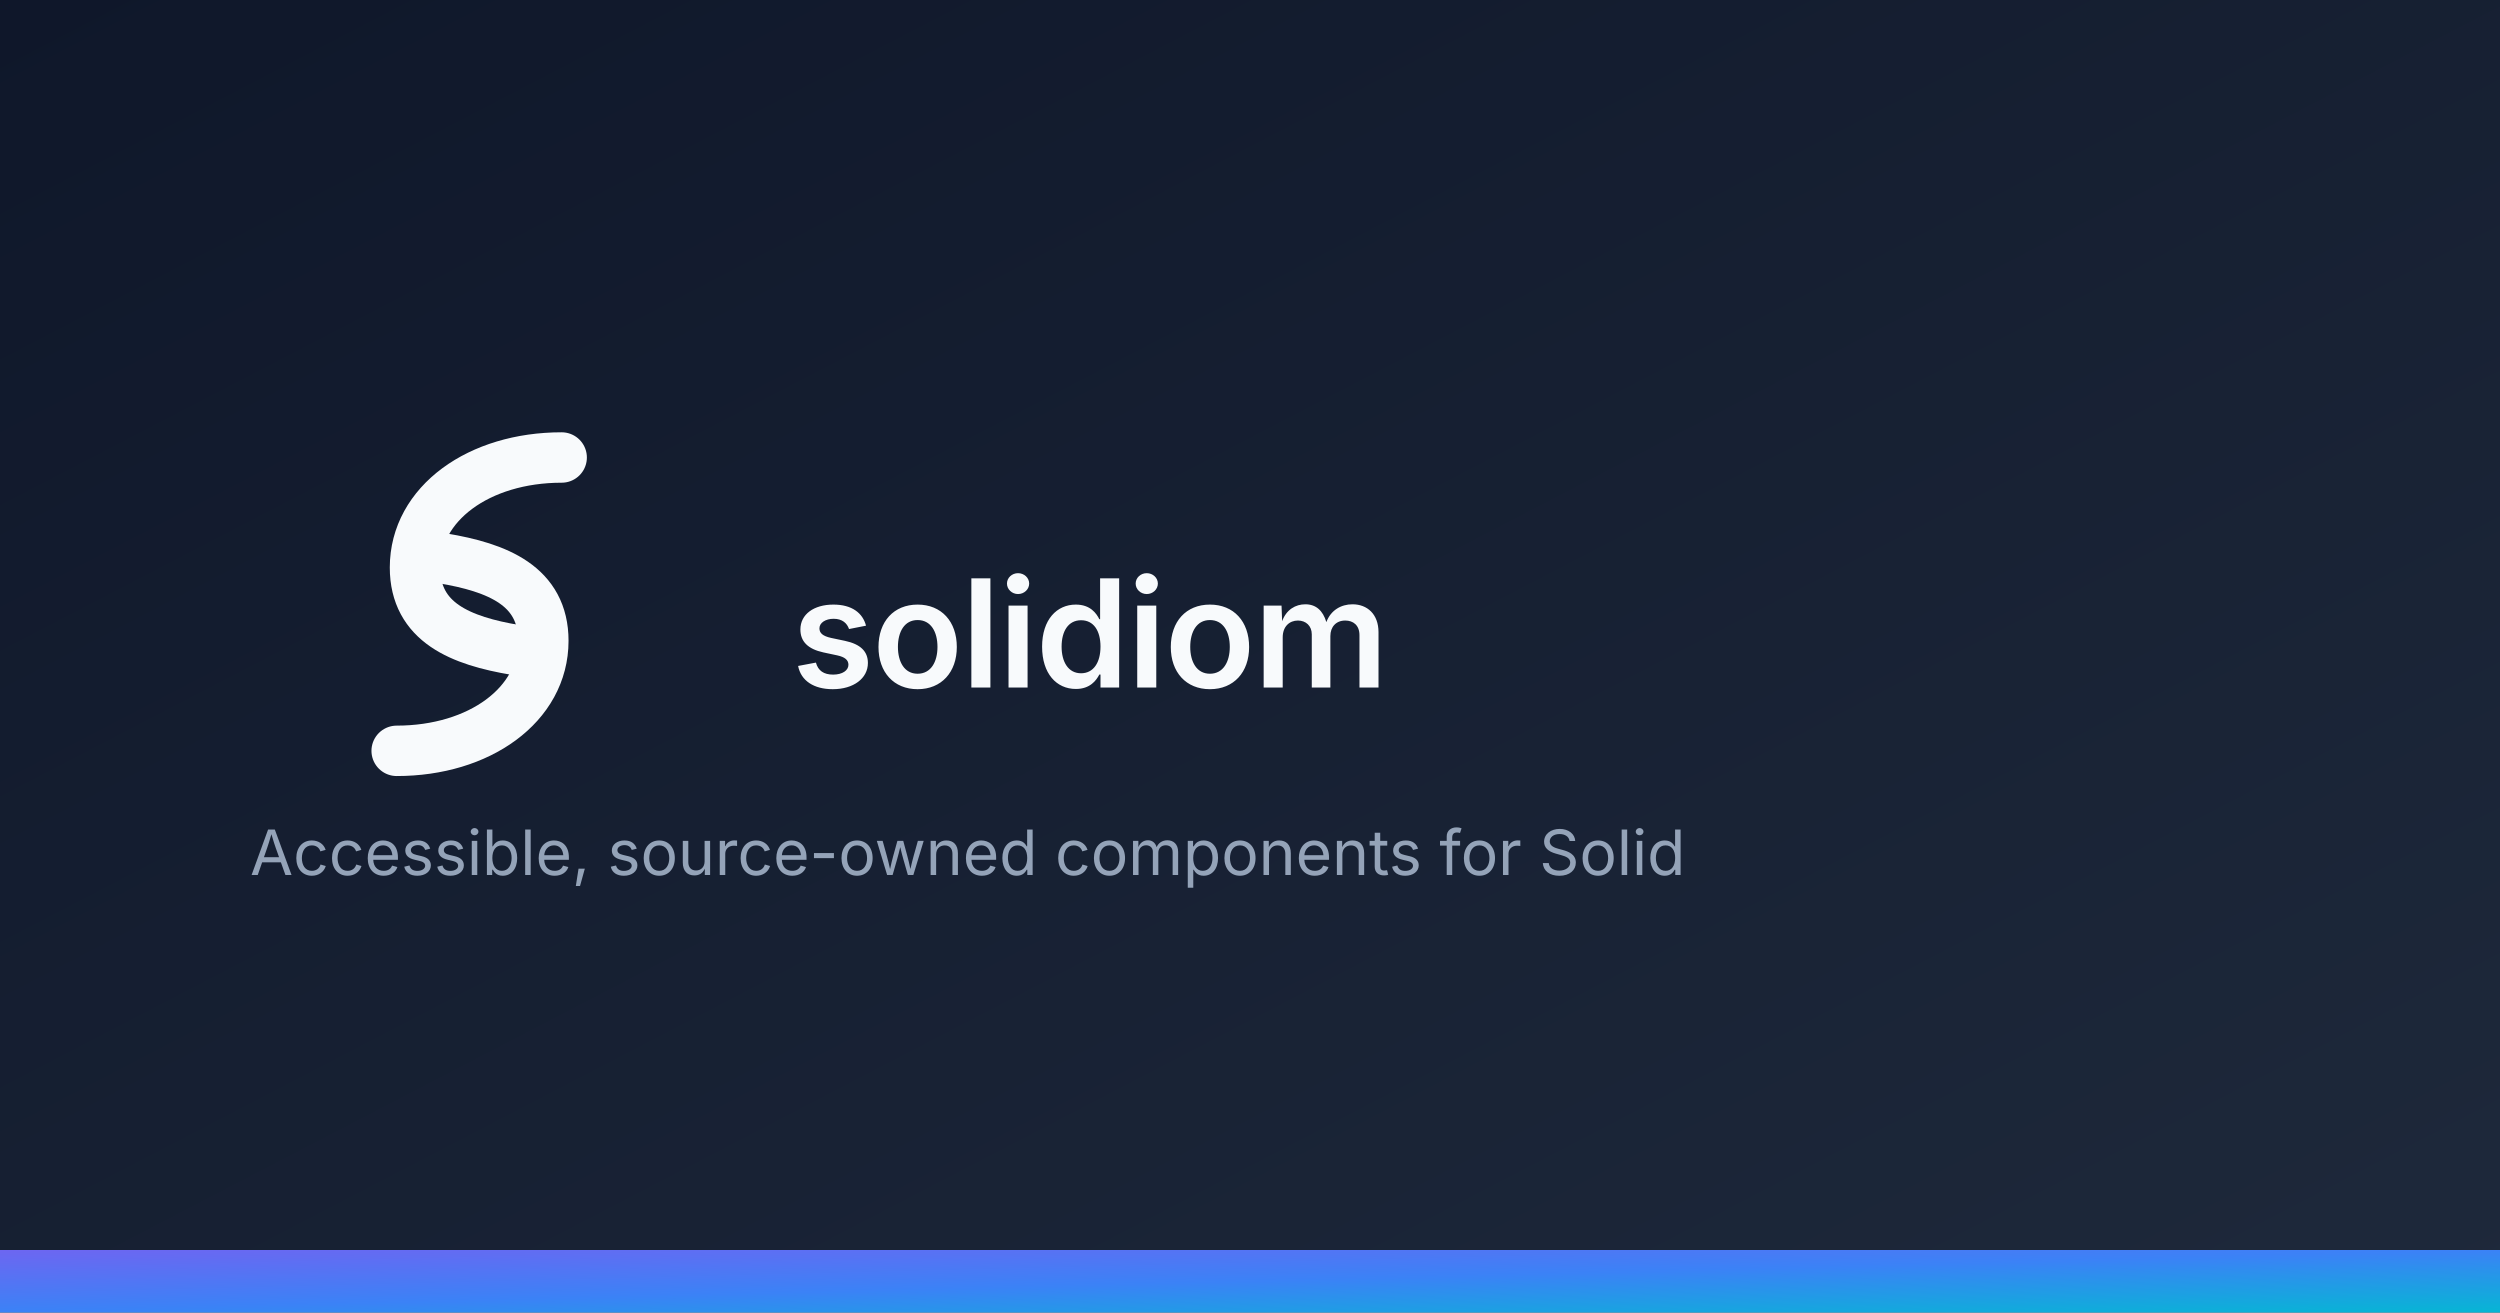
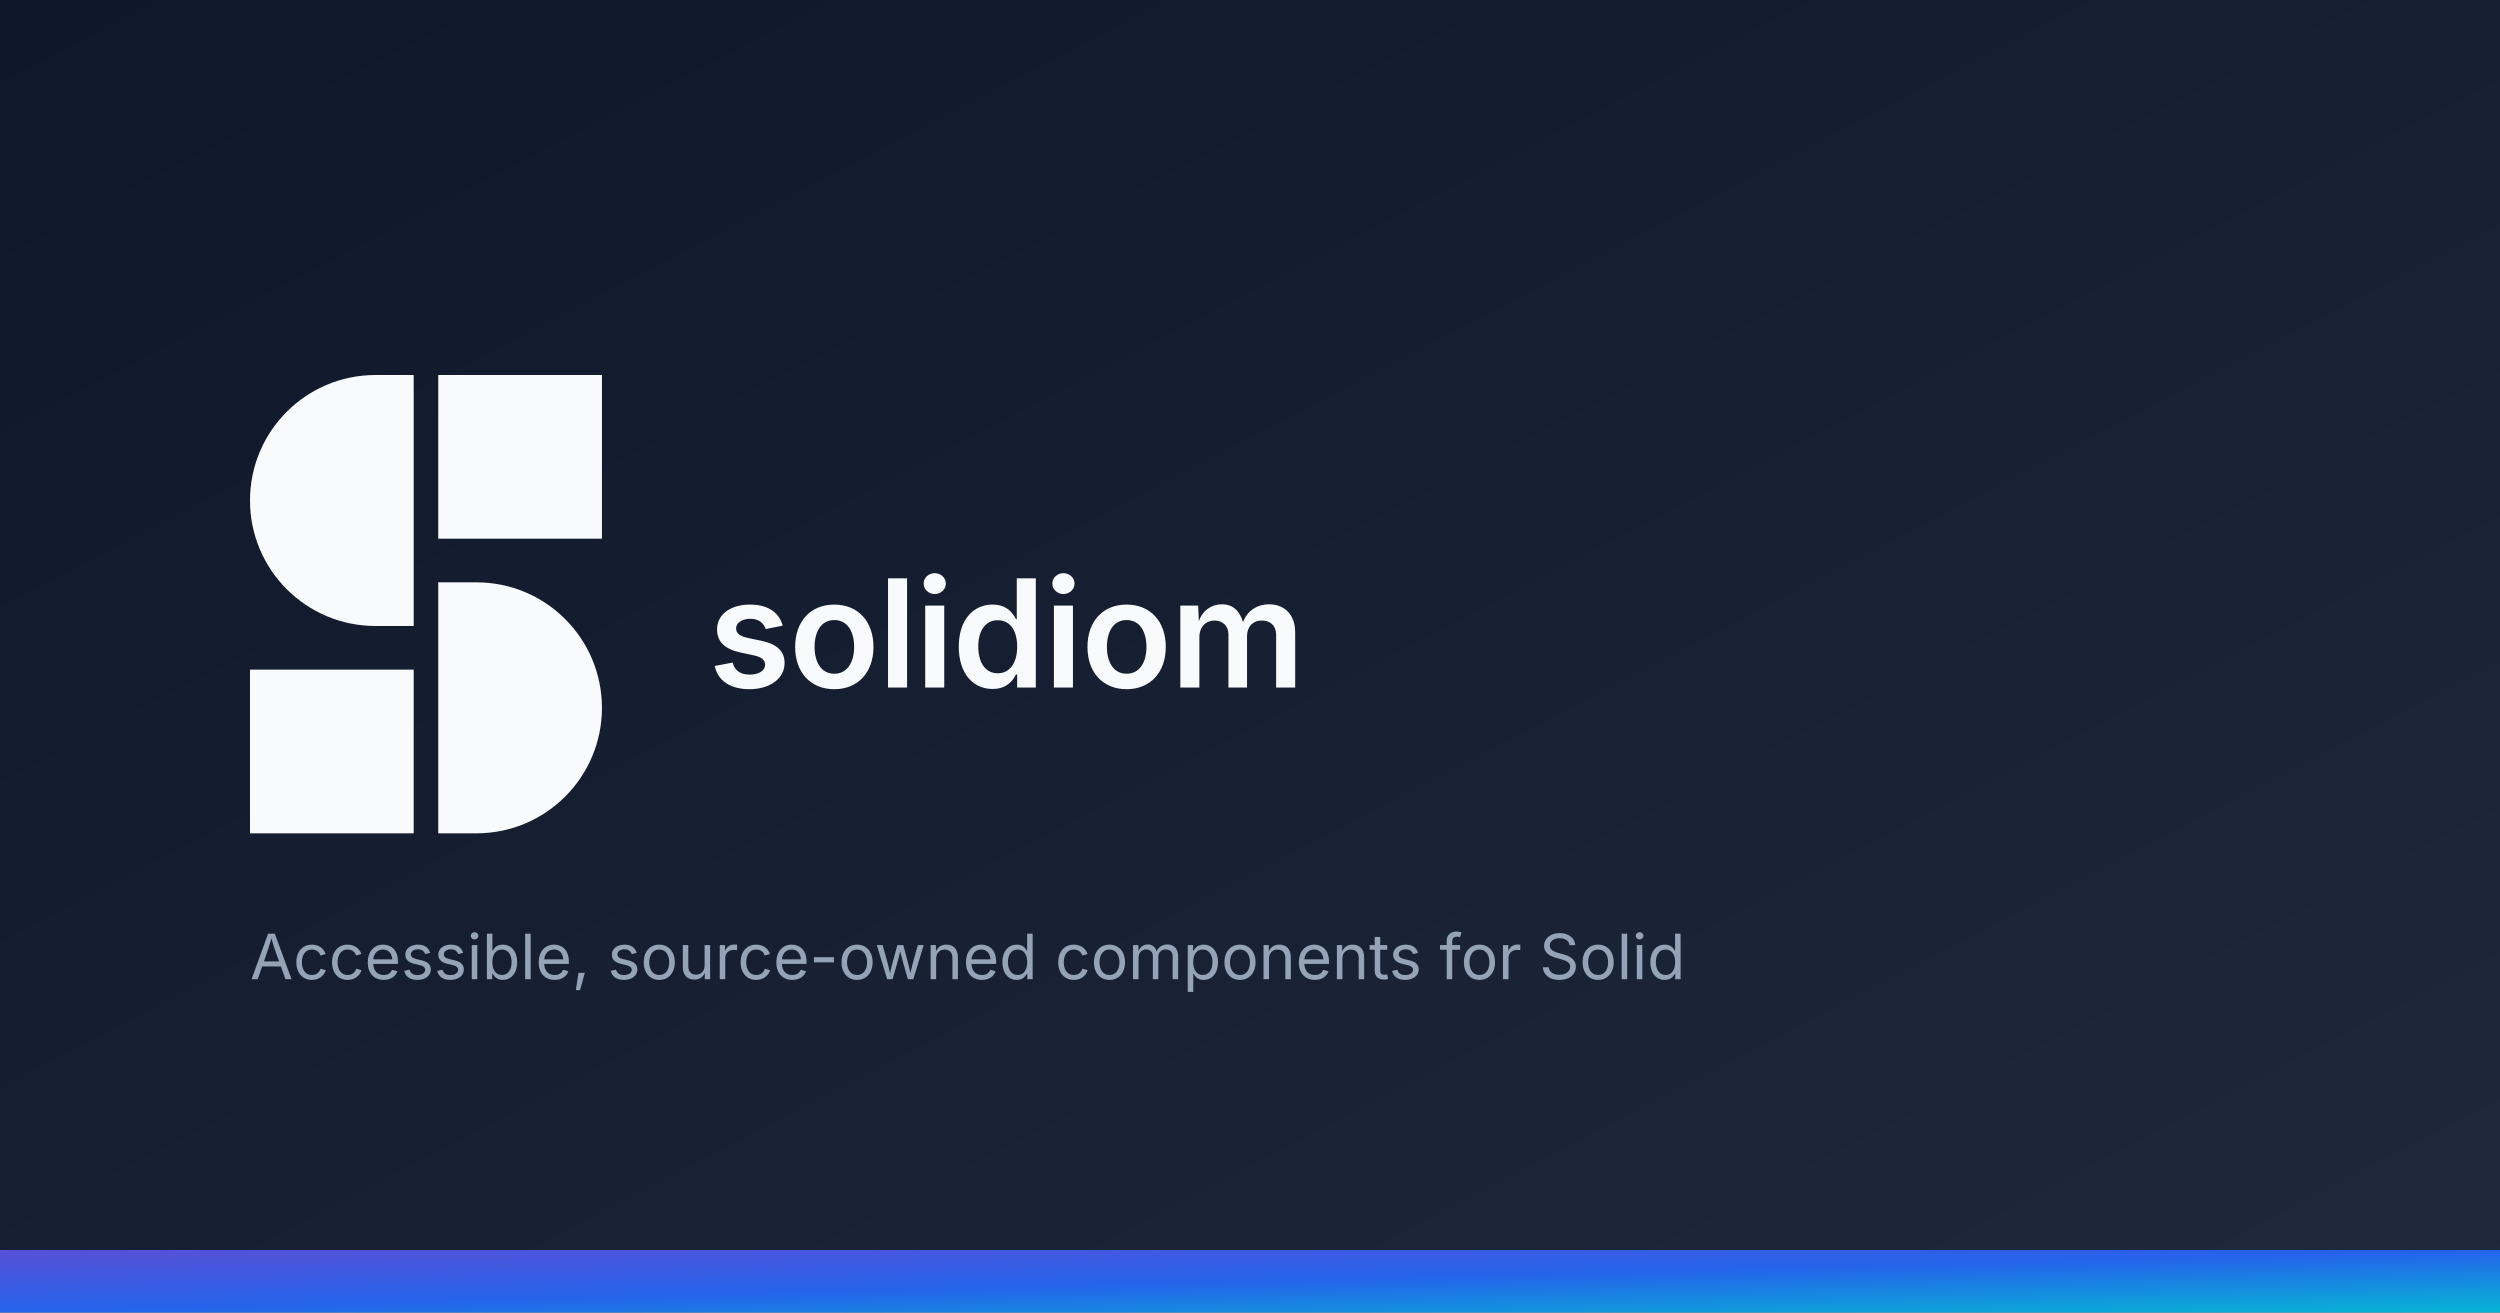
- <svg xmlns="http://www.w3.org/2000/svg" width="1200" height="630" viewBox="0 0 1200 630" role="img" aria-labelledby="solidiom-social-card-title">
+ <svg xmlns="http://www.w3.org/2000/svg" width="1200" height="630" viewBox="0 0 1200 630" fill="none" role="img" aria-labelledby="solidiom-social-card-title">
  <defs>
    <linearGradient id="sol-social-bg" x1="0%" y1="0%" x2="100%" y2="100%">
      <stop offset="0%" stop-color="#0F172A" />
      <stop offset="100%" stop-color="#1E293B" />
    </linearGradient>
    <linearGradient id="sol-social-accent" x1="0%" y1="0%" x2="100%" y2="100%">
-       <stop offset="0%" stop-color="#6D66F1" />
-       <stop offset="50%" stop-color="#3B82F6" />
+       <stop offset="0%" stop-color="#5750D6" />
+       <stop offset="50%" stop-color="#2563EB" />
      <stop offset="100%" stop-color="#06B6D4" />
    </linearGradient>
  </defs>
  <rect width="1200" height="630" fill="url(#sol-social-bg)" />
  <rect x="0" y="600" width="1200" height="30" fill="url(#sol-social-accent)" />
-   <g transform="translate(120, 180) scale(2.2)">
-     <path d="M 68 18          C 50 18, 36 28, 36 42          C 36 54, 46 58, 58 60" fill="none" stroke="#F8FAFC" stroke-width="11" stroke-linecap="round" />
-     <path d="M 32 82          C 50 82, 64 72, 64 58          C 64 46, 54 42, 42 40" fill="none" stroke="#F8FAFC" stroke-width="11" stroke-linecap="round" />
+   <g transform="translate(120 180) scale(1.309524)" fill="#F8FAFC">
+     <path d="M60 0H46a46 46 0 0 0 0 92h14z" />
+     <rect x="69" y="0" width="60" height="60" />
+     <rect x="0" y="108" width="60" height="60" />
+     <path d="M69 76h14a46 46 0 0 1 0 92H69z" />
  </g>
-   <text x="380" y="330" font-family="Inter Tight, Inter, sans-serif" font-size="72" font-weight="600" letter-spacing="-1" fill="#F8FAFC">solidiom</text>
-   <text x="120" y="420" font-family="Inter Variable, Inter, sans-serif" font-size="30" font-weight="400" fill="#94A3B8">Accessible, source-owned components for Solid</text>
+   <text x="340" y="330" font-family="Inter Tight, Inter, sans-serif" font-size="72" font-weight="600" letter-spacing="-1" fill="#F8FAFC">solidiom</text>
+   <text x="120" y="470" font-family="Inter Variable, Inter, sans-serif" font-size="30" font-weight="400" fill="#94A3B8">Accessible, source-owned components for Solid</text>
</svg>
